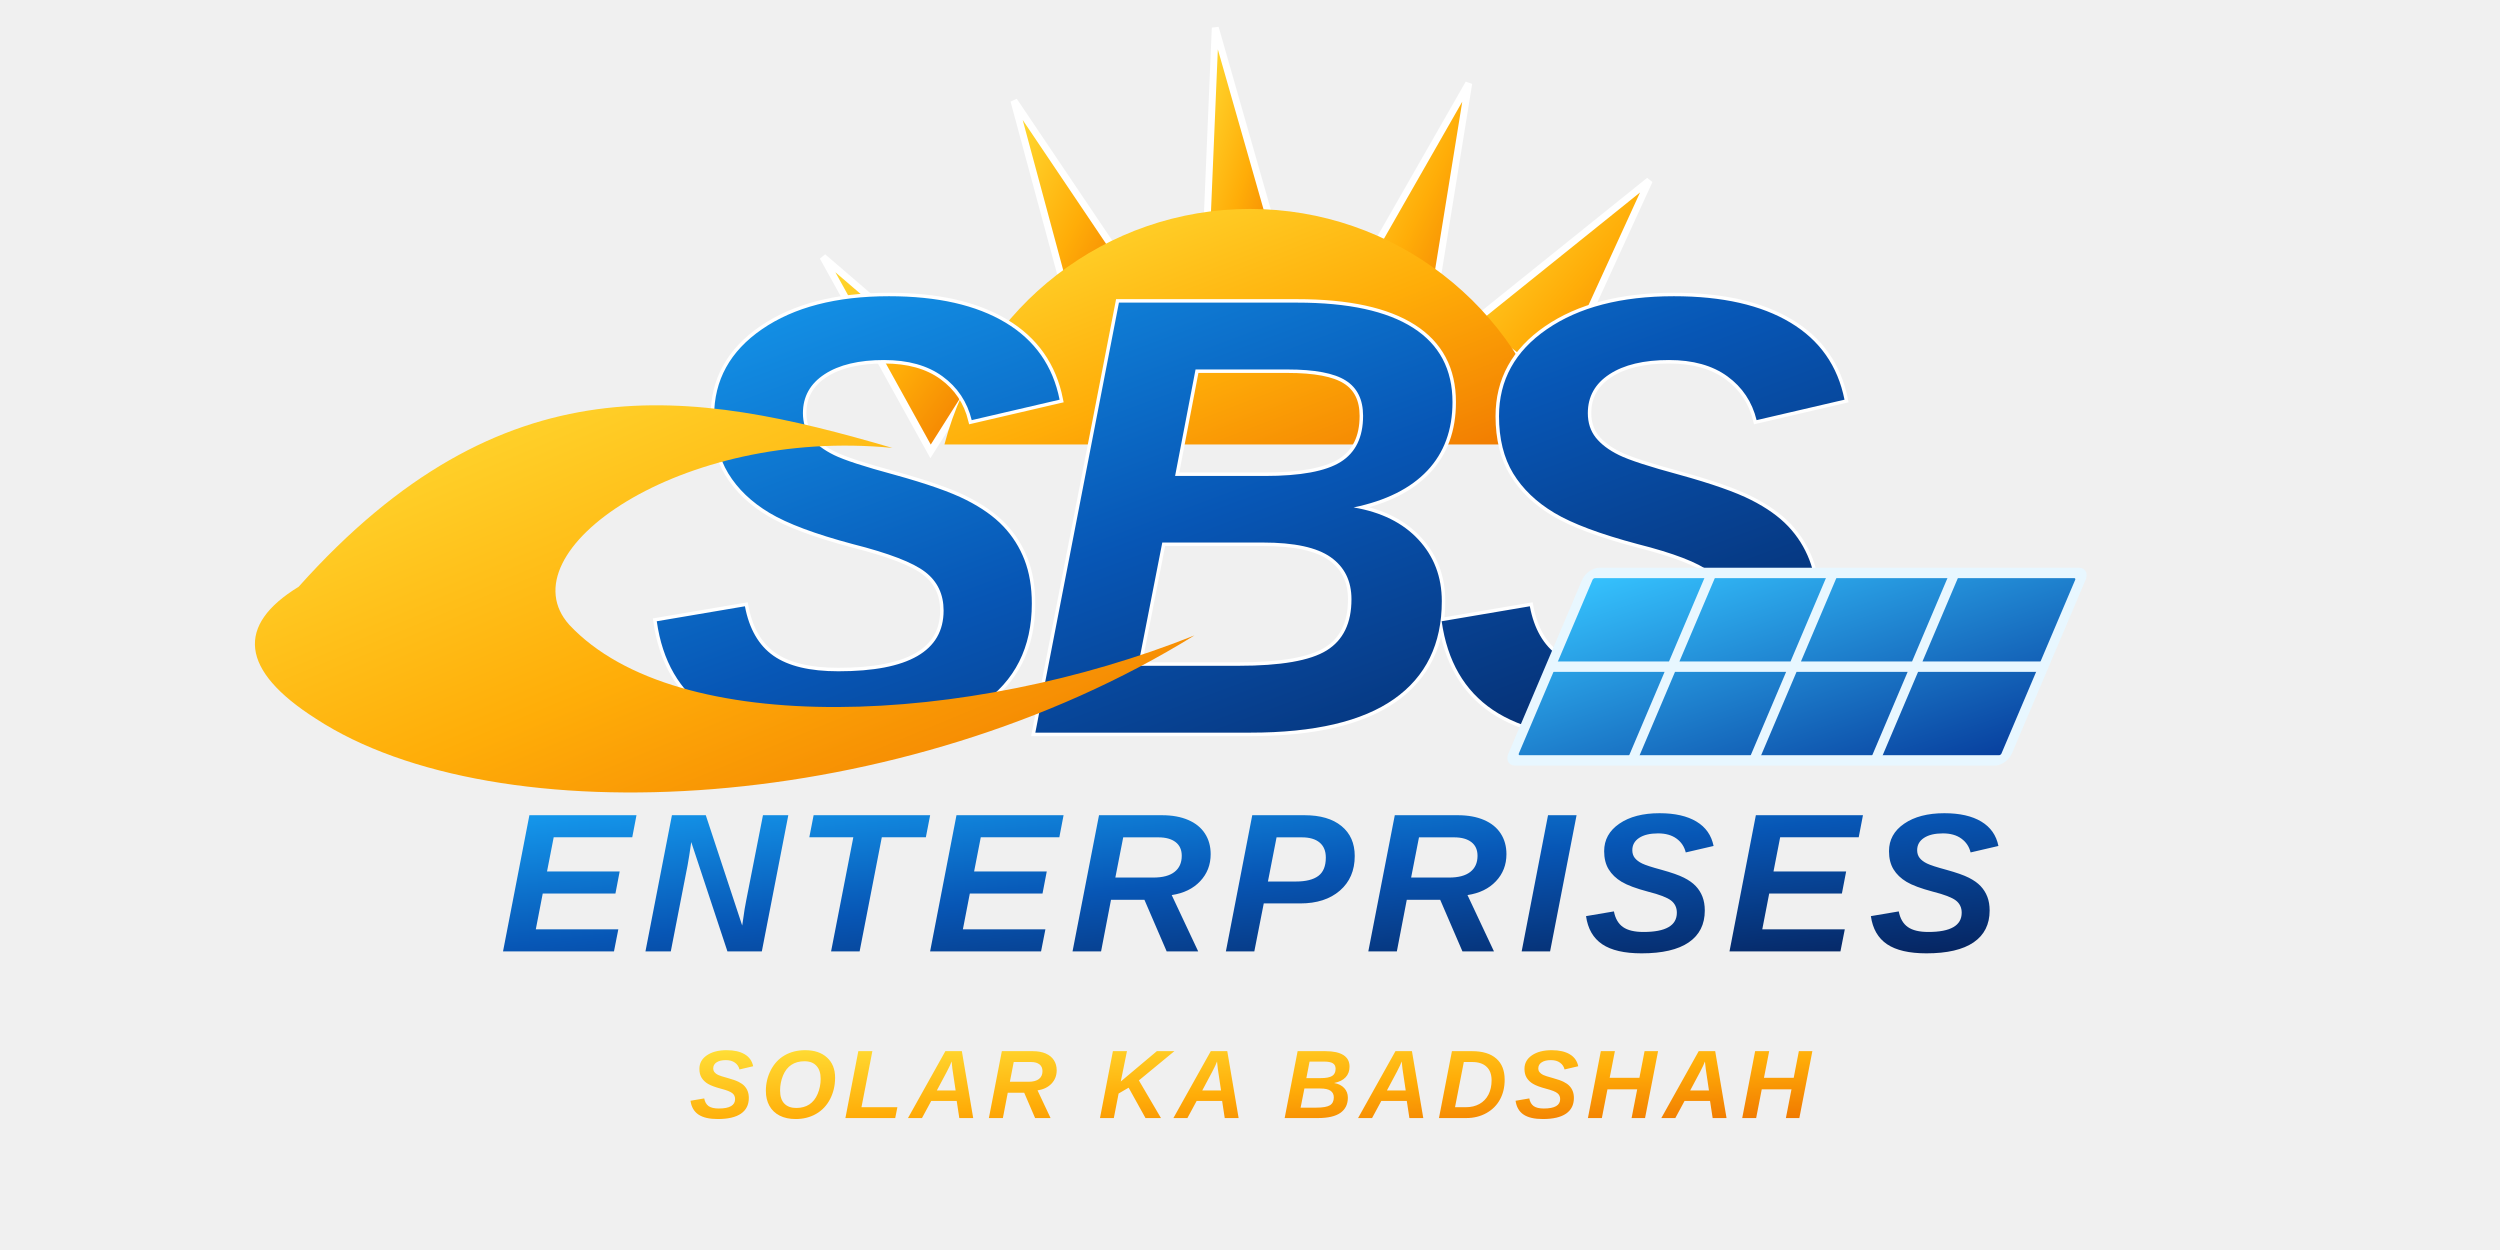
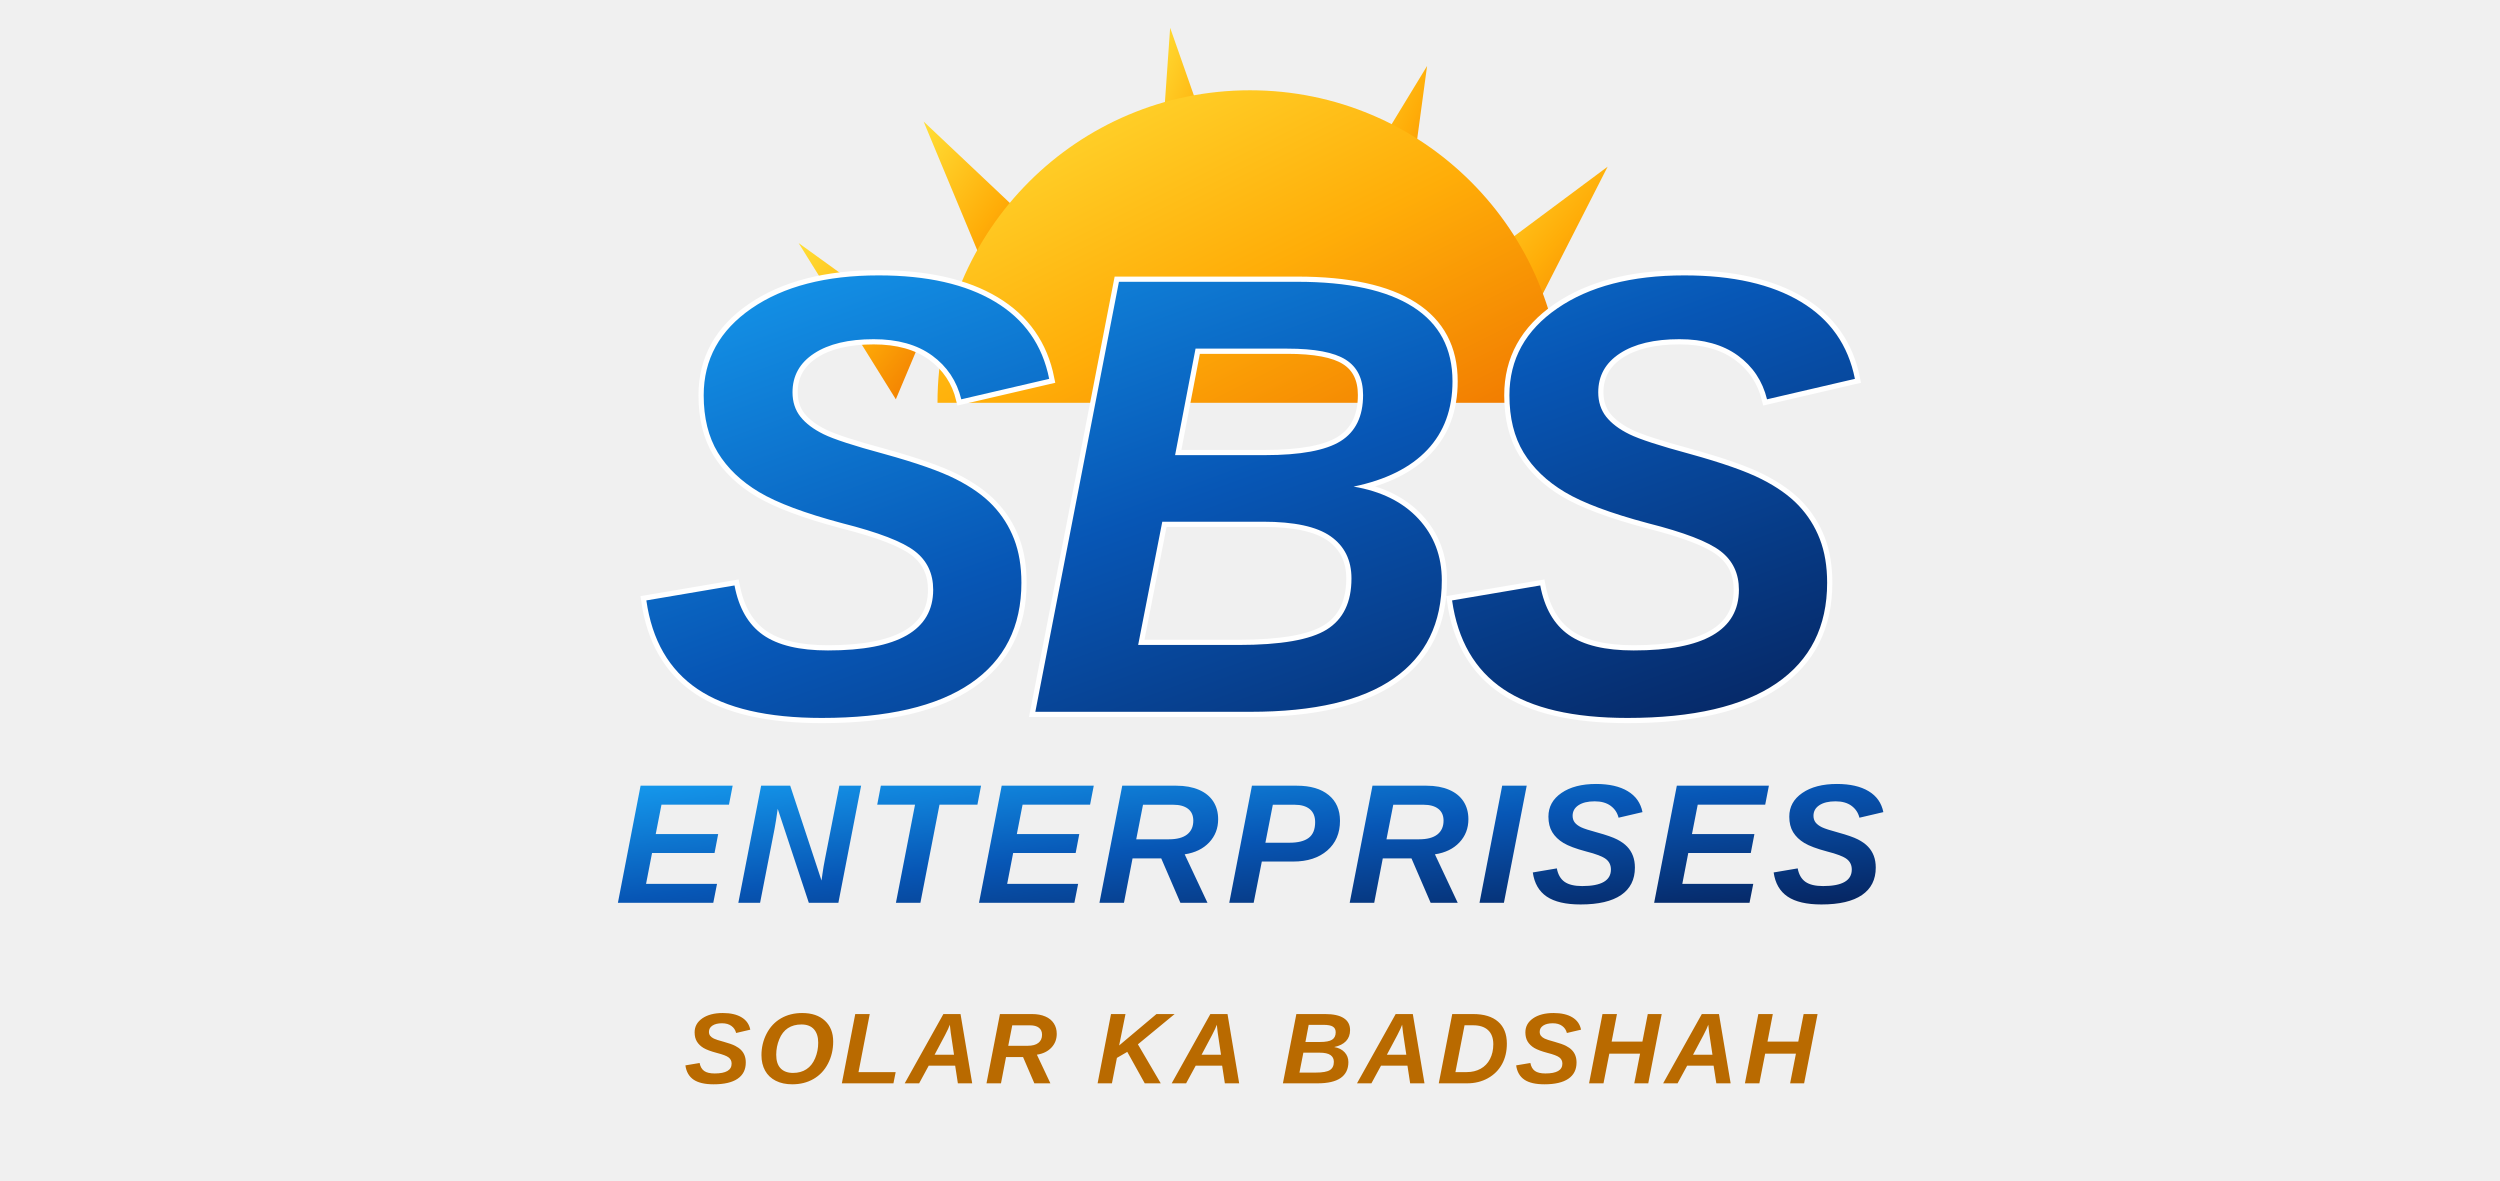
- <svg xmlns="http://www.w3.org/2000/svg" viewBox="0 0 720 360" role="img" aria-labelledby="title desc">
+ <svg xmlns="http://www.w3.org/2000/svg" viewBox="0 0 720 340" role="img" aria-labelledby="title desc">
  <defs>
    <linearGradient id="blue" x1="0" y1="0" x2="1" y2="1">
      <stop stop-color="#1599ed" />
      <stop offset=".48" stop-color="#0756b5" />
      <stop offset="1" stop-color="#06245f" />
    </linearGradient>
    <linearGradient id="gold" x1="0" y1="0" x2="1" y2="1">
      <stop stop-color="#ffdf37" />
      <stop offset=".55" stop-color="#ffad08" />
      <stop offset="1" stop-color="#f07800" />
    </linearGradient>
-     <linearGradient id="panel" x1="0" y1="0" x2="1" y2="1">
-       <stop stop-color="#36c4ff" />
-       <stop offset="1" stop-color="#073e9d" />
-     </linearGradient>
  </defs>
-   <g fill="url(#gold)" stroke="#fff" stroke-width="2">
-     <path d="M309 92 L292 29 L325 78 Z" />
-     <path d="M347 79 L350 8 L370 78 Z" />
-     <path d="M391 80 L423 24 L412 92 Z" />
-     <path d="M424 93 L475 52 L448 111 Z" />
-     <path d="M280 111 L237 74 L268 130 Z" />
-     <path d="M272 128 A91 91 0 0 1 448 128 Z" stroke="none" />
+   <g fill="url(#gold)">
+     <path d="M286 83L266 35L302 69Z" />
+     <path d="M333 65L337 8L357 65Z" />
+     <path d="M383 65L411 19L403 78Z" />
+     <path d="M420 80L463 48L438 97Z" />
+     <path d="M266 96L230 70L258 115Z" />
+     <path d="M270 116A90 90 0 0 1 450 116Z" />
  </g>
-   <text x="360" y="211" text-anchor="middle" font-family="Arial, Helvetica, sans-serif" font-size="180" font-weight="900" font-style="italic" letter-spacing="-12" fill="url(#blue)" stroke="#fff" stroke-width="2" paint-order="stroke">SBS</text>
-   <path d="M86 169 C145 103 199 112 257 129 C196 123 145 159 164 180 C195 213 279 209 344 183 C260 235 143 241 91 207 C69 193 68 180 86 169Z" fill="url(#gold)" />
-   <g transform="translate(458 165) skewX(-23)" stroke="#e8f7ff" stroke-width="3">
-     <rect x="0" y="0" width="142" height="54" rx="2" fill="url(#panel)" />
-     <path d="M35 0V54 M70 0V54 M105 0V54 M0 27H142" fill="none" />
-   </g>
-   <text x="360" y="274" text-anchor="middle" font-family="Arial, Helvetica, sans-serif" font-size="57" font-weight="900" font-style="italic" letter-spacing="3" fill="url(#blue)">ENTERPRISES</text>
-   <path d="M92 305H205 M515 305H628" stroke="url(#gold)" stroke-width="4" stroke-linecap="round" />
-   <text x="360" y="322" text-anchor="middle" font-family="Arial, Helvetica, sans-serif" font-size="28" font-weight="900" font-style="italic" letter-spacing="2" fill="url(#gold)">SOLAR KA BADSHAH</text>
+   <text x="360" y="205" text-anchor="middle" font-family="Arial, Helvetica, sans-serif" font-size="180" font-weight="900" font-style="italic" letter-spacing="-9" fill="url(#blue)" stroke="#fff" stroke-width="3" paint-order="stroke">SBS</text>
+   <text x="360" y="260" text-anchor="middle" font-family="Arial, Helvetica, sans-serif" font-size="49" font-weight="900" font-style="italic" letter-spacing="2" fill="url(#blue)">ENTERPRISES</text>
+   <path d="M65 300H175 M545 300H655" stroke="url(#gold)" stroke-width="5" stroke-linecap="round" />
+   <text x="360" y="312" text-anchor="middle" font-family="Arial, Helvetica, sans-serif" font-size="29" font-weight="900" font-style="italic" letter-spacing="1.5" fill="#b96a00">SOLAR KA BADSHAH</text>
</svg>
